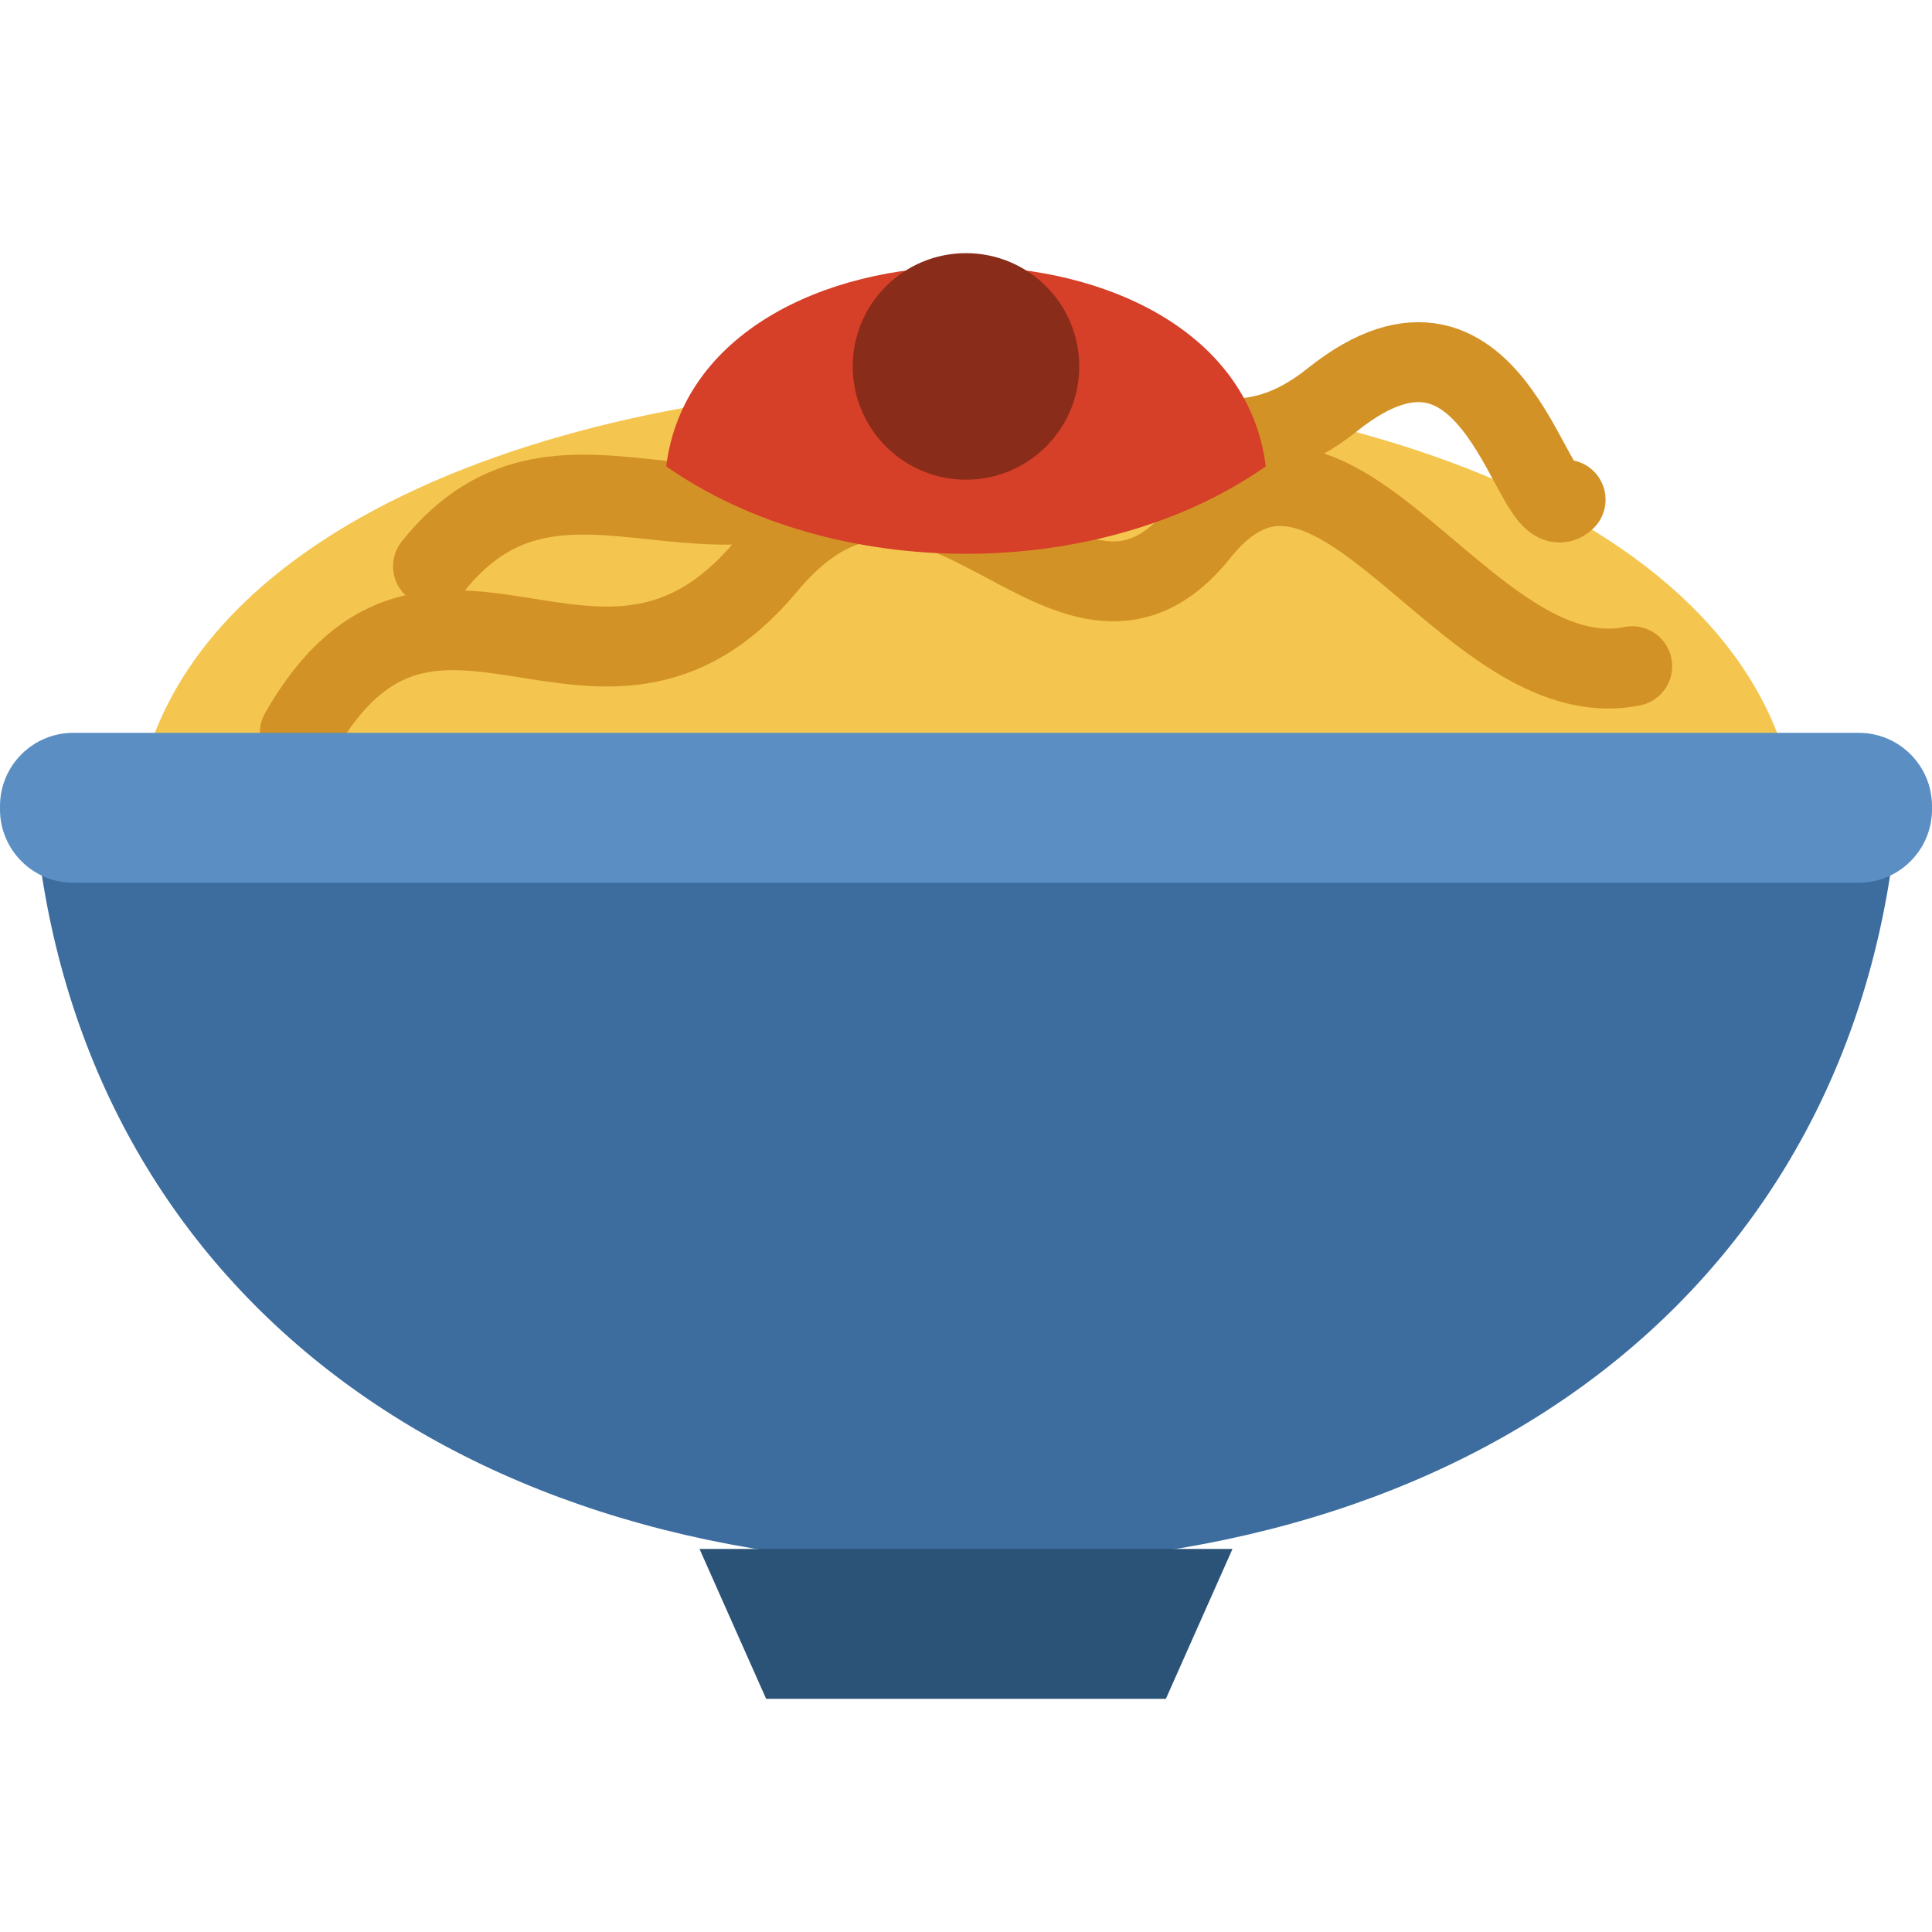
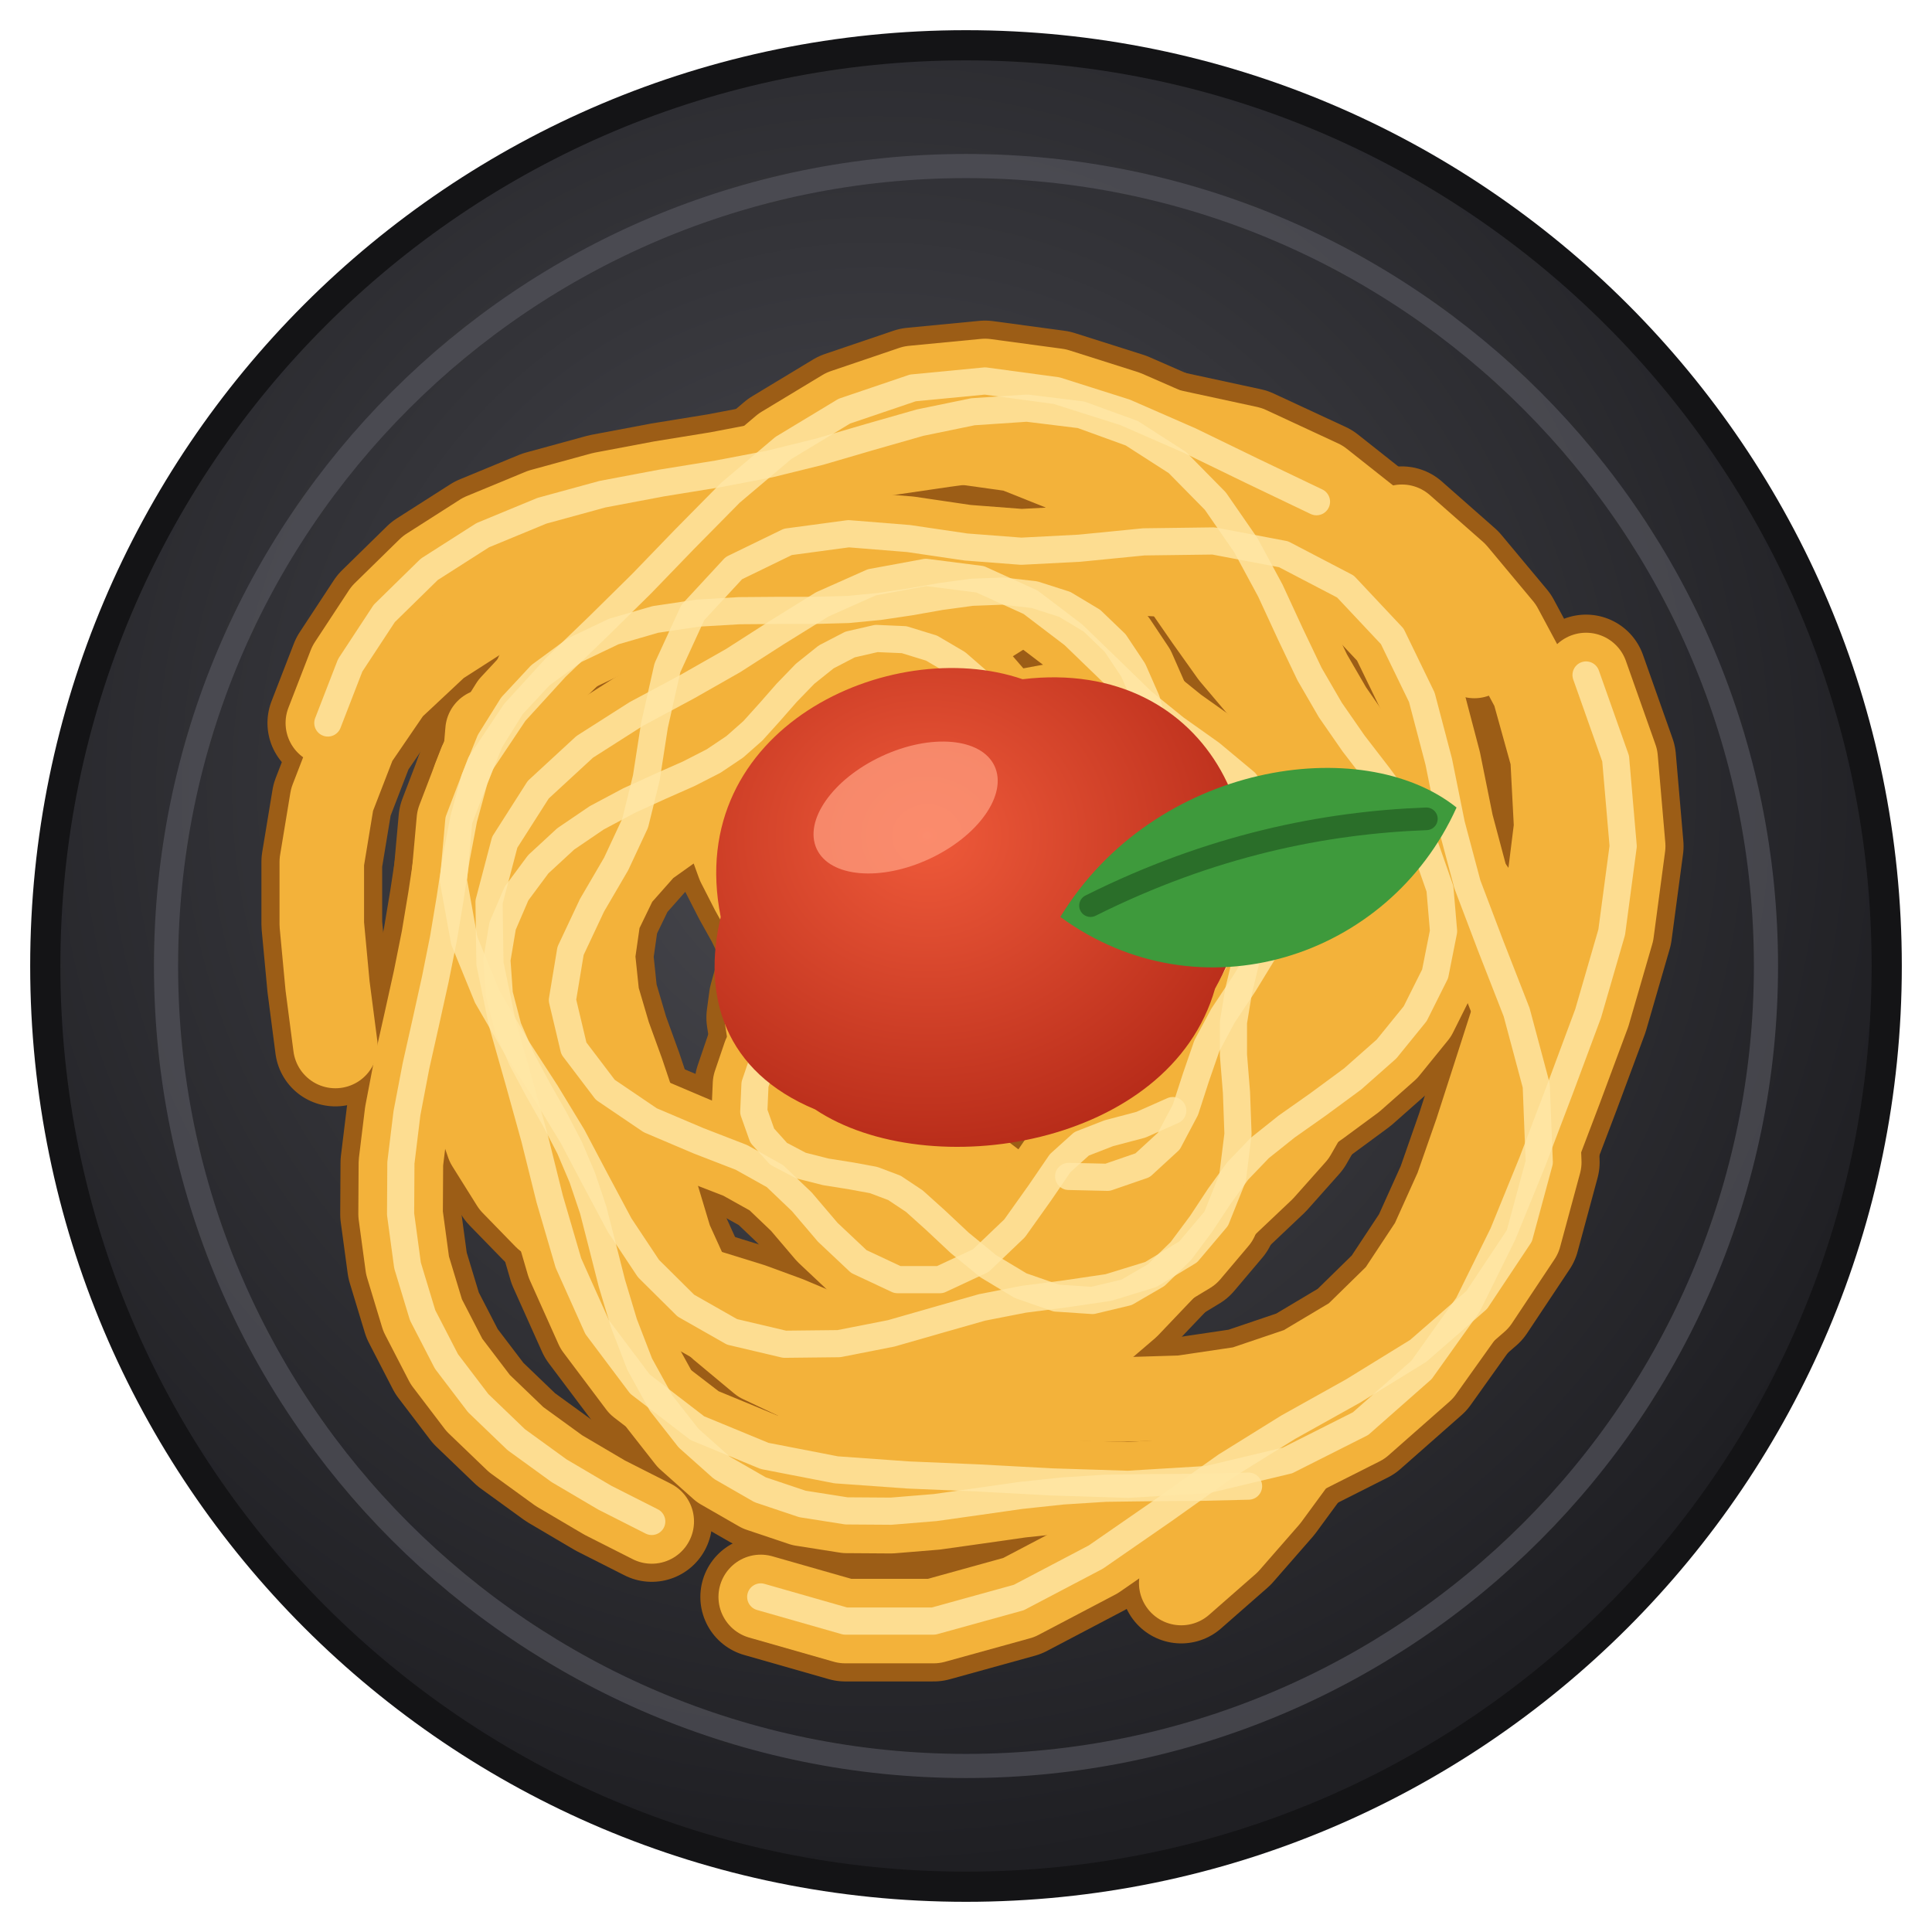
- <svg xmlns="http://www.w3.org/2000/svg" viewBox="3 10 58 58">
-   <path d="M7 35 C8 17, 56 17, 57 35 Z" fill="#f4c650" />
-   <g fill="none" stroke="#d39226" stroke-width="2.4" stroke-linecap="round">
-     <path d="M12 32 C16 25, 21 33, 26 27 S35 31, 39 26 S47 31, 52 30" />
-     <path d="M16 27 C20 22, 25 28, 30 23 S38 26, 43 22 S49 26, 50 25" />
+ <svg xmlns="http://www.w3.org/2000/svg" viewBox="0 0 64 64">
+   <defs>
+     <radialGradient id="pl" cx="45%" cy="40%" r="60%">
+       <stop offset="0" stop-color="#4a4a50" />
+       <stop offset="1" stop-color="#1f1f23" />
+     </radialGradient>
+     <radialGradient id="sa" cx="40%" cy="35%" r="70%">
+       <stop offset="0" stop-color="#ef5a3a" />
+       <stop offset="1" stop-color="#b52a18" />
+     </radialGradient>
+   </defs>
+   <circle cx="32" cy="32" r="31" fill="#141416" />
+   <circle cx="32" cy="32" r="30" fill="url(#pl)" />
+   <circle cx="32" cy="32" r="26.5" fill="none" stroke="#5a5a62" stroke-width="0.8" opacity="0.6" />
+   <g fill="none" stroke-linecap="round" stroke-linejoin="round">
+     <path d="M35.64 34.08 L36.27 34.02 L37.03 33.91 L37.84 33.71 L38.64 33.40 L39.35 32.96 L39.91 32.42 L40.25 31.80 L40.38 31.14 L40.31 30.49 L40.09 29.87 L39.77 29.29 L39.43 28.74 L39.12 28.19 L38.87 27.59 L38.70 26.90 L38.57 26.12 L38.44 25.22 L38.27 24.23 L37.98 23.20 L37.54 22.20 L36.94 21.30 L36.17 20.56 L35.27 20.02 L34.27 19.70 L33.23 19.58 L32.19 19.62 L31.16 19.76 L30.14 19.94 L29.13 20.09 L28.09 20.19 L26.98 20.22 L25.78 20.22 L24.49 20.23 L23.12 20.31 L21.71 20.52 L20.33 20.92 L19.03 21.54 L17.90 22.37 L16.96 23.38 L16.23 24.55 L15.72 25.81 L15.36 27.13 L15.11 28.45 L14.91 29.77 L14.69 31.09 L14.42 32.44 L14.11 33.84 L13.78 35.31 L13.48 36.88 L13.28 38.52 L13.27 40.22 L13.50 41.92 L14.00 43.57 L14.79 45.10 L15.84 46.48 L17.10 47.69 L18.52 48.72 L20.03 49.61 L21.59 50.40" stroke="#9c5d16" stroke-width="4.0" />
+     <path d="M11.11 34.65 L10.85 32.65 L10.66 30.62 L10.66 28.55 L11.00 26.49 L11.75 24.55 L12.94 22.81 L14.50 21.35 L16.31 20.19 L18.21 19.31 L20.09 18.62 L21.87 18.00 L23.52 17.37 L25.09 16.68 L26.67 15.95 L28.30 15.28 L30.03 14.80 L31.82 14.64 L33.60 14.89 L35.28 15.56 L36.77 16.58 L38.03 17.84 L39.08 19.19 L39.98 20.49 L40.82 21.67 L41.70 22.71 L42.64 23.65 L43.63 24.60 L44.56 25.63 L45.32 26.80 L45.77 28.10 L45.82 29.49 L45.46 30.86 L44.76 32.14 L43.85 33.27 L42.88 34.24 L42.00 35.08 L41.28 35.87 L40.73 36.68 L40.30 37.56 L39.86 38.47 L39.32 39.36 L38.59 40.10 L37.66 40.59 L36.56 40.76 L35.41 40.58 L34.29 40.12 L33.30 39.50 L32.47 38.87 L31.78 38.36 L31.16 38.04 L30.54 37.92 L29.88 37.91 L29.17 37.90 L28.47 37.77 L27.87 37.43 L27.47 36.85 L27.35 36.08 L27.52 35.21 L27.92 34.35" stroke="#9c5d16" stroke-width="4.0" />
+     <path d="M25.33 34.98 L25.01 35.92 L24.97 36.83 L25.25 37.62 L25.79 38.22 L26.53 38.61 L27.36 38.82 L28.18 38.95 L28.94 39.09 L29.63 39.35 L30.29 39.79 L30.99 40.42 L31.79 41.17 L32.73 41.94 L33.81 42.59 L34.99 43.00 L36.19 43.08 L37.32 42.81 L38.30 42.24 L39.12 41.44 L39.79 40.54 L40.39 39.63 L41.00 38.79 L41.73 38.03 L42.62 37.32 L43.67 36.58 L44.81 35.74 L45.93 34.75 L46.88 33.58 L47.54 32.26 L47.82 30.85 L47.70 29.44 L47.23 28.10 L46.52 26.86 L45.68 25.72 L44.84 24.63 L44.07 23.52 L43.38 22.33 L42.75 21.01 L42.08 19.56 L41.27 18.06 L40.26 16.60 L39.00 15.32 L37.49 14.35 L35.81 13.74 L34.02 13.52 L32.23 13.64 L30.48 14.00 L28.80 14.48 L27.16 14.96 L25.50 15.37 L23.77 15.70 L21.92 16.00 L19.96 16.37 L17.95 16.92 L15.99 17.73 L14.22 18.86 L12.73 20.32 L11.60 22.04 L10.86 23.95" stroke="#9c5d16" stroke-width="4.0" />
+     <path d="M30.32 27.40 L30.80 27.38 L31.25 27.26 L31.70 27.00 L32.21 26.59 L32.80 26.10 L33.52 25.60 L34.32 25.21 L35.18 25.00 L36.01 25.03 L36.75 25.31 L37.35 25.80 L37.81 26.42 L38.17 27.09 L38.48 27.76 L38.84 28.38 L39.29 28.95 L39.88 29.52 L40.58 30.13 L41.34 30.83 L42.04 31.65 L42.59 32.58 L42.90 33.59 L42.91 34.61 L42.64 35.59 L42.13 36.48 L41.48 37.27 L40.76 37.99 L40.07 38.69 L39.42 39.43 L38.83 40.26 L38.24 41.19 L37.59 42.20 L36.81 43.22 L35.87 44.16 L34.77 44.91 L33.53 45.39 L32.22 45.57 L30.91 45.47 L29.63 45.15 L28.41 44.68 L27.25 44.17 L26.09 43.68 L24.89 43.24 L23.60 42.84 L22.23 42.42 L20.80 41.90 L19.39 41.22 L18.08 40.32 L16.99 39.20 L16.17 37.89 L15.67 36.44 L15.44 34.93 L15.44 33.42 L15.56 31.92 L15.71 30.46 L15.84 28.98 L15.93 27.47 L16.01 25.88 L16.15 24.21" stroke="#9c5d16" stroke-width="4.0" />
+     <path d="M38.14 27.23 L37.62 26.90 L37.03 26.68 L36.44 26.52 L35.87 26.38 L35.37 26.18 L34.93 25.88 L34.53 25.44 L34.13 24.86 L33.67 24.16 L33.13 23.39 L32.48 22.64 L31.71 21.97 L30.86 21.47 L29.95 21.19 L29.03 21.15 L28.16 21.35 L27.37 21.76 L26.67 22.32 L26.06 22.95 L25.49 23.60 L24.94 24.21 L24.34 24.74 L23.64 25.21 L22.82 25.63 L21.87 26.05 L20.84 26.52 L19.77 27.09 L18.74 27.79 L17.83 28.63 L17.11 29.60 L16.65 30.67 L16.46 31.80 L16.54 32.93 L16.83 34.04 L17.29 35.10 L17.82 36.09 L18.37 37.06 L18.87 38.02 L19.29 39.01 L19.65 40.08 L19.95 41.25 L20.27 42.51 L20.67 43.84 L21.19 45.19 L21.90 46.48 L22.81 47.64 L23.91 48.62 L25.18 49.35 L26.58 49.82 L28.04 50.05 L29.52 50.06 L30.98 49.94 L32.40 49.74 L33.80 49.54 L35.20 49.39 L36.62 49.30 L38.12 49.28 L39.70 49.27 L41.36 49.23" stroke="#9c5d16" stroke-width="4.0" />
+     <path d="M28.90 35.01 L28.01 35.24 L27.14 35.29 L26.38 35.14 L25.81 34.79 L25.49 34.29 L25.40 33.71 L25.48 33.11 L25.64 32.54 L25.78 32.00 L25.81 31.48 L25.67 30.92 L25.36 30.28 L24.93 29.51 L24.47 28.61 L24.10 27.59 L23.91 26.52 L23.97 25.48 L24.31 24.55 L24.91 23.81 L25.71 23.27 L26.62 22.93 L27.57 22.73 L28.51 22.57 L29.40 22.37 L30.26 22.05 L31.15 21.59 L32.11 20.99 L33.18 20.32 L34.40 19.68 L35.73 19.20 L37.12 18.96 L38.50 19.03 L39.78 19.43 L40.91 20.11 L41.86 21.02 L42.66 22.05 L43.35 23.12 L44.03 24.17 L44.76 25.18 L45.61 26.16 L46.59 27.16 L47.66 28.24 L48.75 29.45 L49.73 30.82 L50.49 32.33 L50.93 33.94 L50.99 35.58 L50.67 37.19 L50.03 38.71 L49.15 40.11 L48.14 41.40 L47.09 42.63 L46.07 43.86 L45.09 45.16 L44.12 46.56 L43.11 48.05 L41.98 49.59 L40.67 51.09 L39.13 52.44" stroke="#9c5d16" stroke-width="4.0" />
+     <path d="M25.20 52.90 L28.00 53.70 L30.93 53.70 L33.75 52.92 L36.30 51.58 L38.54 50.03 L40.61 48.56 L42.67 47.28 L44.82 46.08 L46.98 44.75 L48.92 43.06 L50.33 40.94 L50.99 38.50 L50.89 35.96 L50.24 33.53 L49.38 31.33 L48.61 29.30 L48.08 27.31 L47.66 25.23 L47.10 23.10 L46.12 21.08 L44.57 19.43 L42.52 18.36 L40.20 17.92 L37.89 17.95 L35.76 18.16 L33.83 18.26 L32.00 18.12 L30.10 17.84 L28.11 17.68 L26.10 17.95 L24.31 18.82 L22.95 20.29 L22.11 22.12 L21.68 24.03 L21.41 25.77 L21.04 27.27 L20.41 28.62 L19.61 29.99 L18.90 31.50 L18.63 33.13 L19.01 34.73 L20.05 36.10 L21.54 37.11 L23.14 37.79 L24.56 38.34 L25.67 38.96 L26.56 39.81 L27.42 40.82 L28.45 41.79 L29.73 42.39 L31.14 42.39 L32.49 41.76 L33.61 40.69 L34.45 39.51 L35.12 38.53 L35.83 37.89 L36.73 37.54 L37.79 37.26 L38.85 36.79" stroke="#9c5d16" stroke-width="4.0" />
+     <path d="M28.61 24.76 L29.69 24.62 L30.73 24.51 L31.76 24.30 L32.85 23.93 L34.08 23.53 L35.44 23.28 L36.83 23.36 L38.09 23.86 L39.11 24.73 L39.87 25.82 L40.45 26.96 L41.03 28.08 L41.72 29.17 L42.52 30.33 L43.31 31.64 L43.87 33.12 L44.01 34.68 L43.65 36.20 L42.87 37.56 L41.82 38.74 L40.70 39.80 L39.61 40.87 L38.53 42.03 L37.35 43.27 L35.97 44.45 L34.33 45.36 L32.51 45.82 L30.63 45.78 L28.82 45.31 L27.12 44.58 L25.50 43.79 L23.85 43.01 L22.12 42.21 L20.33 41.28 L18.63 40.06 L17.23 38.51 L16.29 36.66 L15.88 34.64 L15.89 32.59 L16.15 30.59 L16.47 28.62 L16.79 26.61 L17.18 24.51 L17.78 22.36 L18.78 20.28 L20.25 18.45 L22.15 17.04 L24.34 16.08 L26.63 15.48 L28.95 15.08 L31.27 14.74 L33.65 14.42 L36.16 14.21 L38.76 14.29 L41.35 14.85 L43.74 15.96 L45.80 17.59 L47.47 19.57 L48.84 21.73" stroke="#9c5d16" stroke-width="4.0" />
+     <path d="M43.61 16.62 L41.50 15.61 L39.42 14.60 L37.27 13.66 L35.00 12.94 L32.63 12.62 L30.24 12.85 L27.97 13.62 L25.95 14.84 L24.20 16.32 L22.67 17.87 L21.25 19.34 L19.84 20.73 L18.41 22.11 L17.05 23.60 L15.92 25.29 L15.20 27.17 L15.02 29.17 L15.38 31.16 L16.14 33.02 L17.11 34.69 L18.09 36.20 L18.97 37.65 L19.74 39.11 L20.53 40.59 L21.48 42.02 L22.72 43.25 L24.25 44.12 L25.99 44.53 L27.79 44.51 L29.52 44.17 L31.09 43.72 L32.53 43.31 L33.91 43.04 L35.30 42.86 L36.72 42.65 L38.12 42.22 L39.36 41.47 L40.29 40.37 L40.83 39.02 L41.01 37.57 L40.96 36.19 L40.86 34.95 L40.86 33.86 L41.03 32.83 L41.28 31.79 L41.46 30.70 L41.37 29.59 L40.91 28.57 L40.06 27.77 L38.93 27.25 L37.73 26.99 L36.61 26.88 L35.68 26.77 L34.93 26.52 L34.27 26.13 L33.59 25.67 L32.82 25.30 L31.99 25.21 L31.18 25.50" stroke="#9c5d16" stroke-width="4.0" />
+     <path d="M46.44 17.45 L48.20 19.00 L49.71 20.81 L50.81 22.86 L51.43 25.09 L51.55 27.38 L51.27 29.63 L50.75 31.75 L50.12 33.75 L49.51 35.65 L48.91 37.51 L48.26 39.37 L47.44 41.19 L46.33 42.87 L44.88 44.29 L43.12 45.34 L41.17 46.00 L39.15 46.30 L37.19 46.36 L35.34 46.33 L33.59 46.30 L31.89 46.32 L30.18 46.32 L28.46 46.20 L26.77 45.82 L25.21 45.08 L23.89 43.98 L22.89 42.60 L22.20 41.08 L21.74 39.55 L21.39 38.11 L21.03 36.78 L20.61 35.53 L20.16 34.29 L19.78 33.00 L19.64 31.66 L19.83 30.33 L20.43 29.09 L21.36 28.04 L22.51 27.22 L23.72 26.59 L24.84 26.08 L25.81 25.58 L26.66 25.01 L27.47 24.39 L28.33 23.79 L29.29 23.33 L30.35 23.16 L31.42 23.34 L32.42 23.85 L33.27 24.61 L33.94 25.44 L34.49 26.20 L34.99 26.81 L35.52 27.24 L36.13 27.59 L36.76 27.95 L37.31 28.43 L37.64 29.06 L37.68 29.80" stroke="#9c5d16" stroke-width="4.0" />
+     <path d="M35.40 38.97 L36.69 39.00 L37.85 38.60 L38.72 37.80 L39.27 36.76 L39.62 35.68 L39.98 34.64 L40.51 33.65 L41.22 32.58 L41.97 31.35 L42.51 29.94 L42.59 28.46 L42.14 27.08 L41.25 25.91 L40.11 24.96 L38.94 24.13 L37.84 23.24 L36.76 22.19 L35.56 21.03 L34.14 19.95 L32.47 19.19 L30.67 18.96 L28.88 19.29 L27.24 20.02 L25.74 20.95 L24.29 21.88 L22.76 22.75 L21.08 23.65 L19.37 24.74 L17.83 26.16 L16.72 27.90 L16.20 29.88 L16.23 31.92 L16.64 33.90 L17.18 35.80 L17.71 37.71 L18.21 39.72 L18.83 41.84 L19.78 43.96 L21.20 45.85 L23.10 47.31 L25.33 48.23 L27.70 48.69 L30.08 48.86 L32.43 48.96 L34.83 49.09 L37.36 49.17 L40.01 49.01 L42.65 48.38 L45.07 47.16 L47.09 45.38 L48.63 43.22 L49.79 40.87 L50.76 38.49 L51.68 36.07 L52.61 33.57 L53.39 30.88 L53.77 28.03 L53.52 25.13 L52.54 22.36" stroke="#9c5d16" stroke-width="4.0" />
+     <path d="M35.64 34.08 L36.27 34.02 L37.03 33.91 L37.84 33.71 L38.64 33.40 L39.35 32.96 L39.91 32.42 L40.25 31.80 L40.38 31.14 L40.31 30.49 L40.09 29.87 L39.77 29.29 L39.43 28.74 L39.12 28.19 L38.87 27.59 L38.70 26.90 L38.57 26.12 L38.44 25.22 L38.27 24.23 L37.98 23.20 L37.54 22.20 L36.94 21.30 L36.17 20.56 L35.27 20.02 L34.27 19.70 L33.23 19.58 L32.19 19.62 L31.16 19.76 L30.14 19.94 L29.13 20.09 L28.09 20.19 L26.98 20.22 L25.78 20.22 L24.49 20.23 L23.12 20.31 L21.71 20.52 L20.33 20.92 L19.03 21.54 L17.90 22.37 L16.96 23.38 L16.23 24.55 L15.72 25.81 L15.36 27.13 L15.11 28.45 L14.91 29.77 L14.69 31.09 L14.42 32.44 L14.11 33.84 L13.78 35.31 L13.48 36.88 L13.28 38.52 L13.27 40.22 L13.50 41.92 L14.00 43.57 L14.79 45.10 L15.84 46.48 L17.10 47.69 L18.52 48.72 L20.03 49.61 L21.59 50.40" stroke="#f3b23a" stroke-width="2.8" />
+     <path d="M11.11 34.65 L10.85 32.65 L10.66 30.62 L10.66 28.55 L11.00 26.49 L11.75 24.55 L12.94 22.81 L14.50 21.35 L16.31 20.19 L18.21 19.31 L20.09 18.62 L21.87 18.00 L23.52 17.37 L25.09 16.68 L26.67 15.95 L28.30 15.28 L30.03 14.80 L31.82 14.64 L33.60 14.89 L35.28 15.56 L36.77 16.58 L38.03 17.84 L39.08 19.19 L39.98 20.49 L40.82 21.67 L41.70 22.71 L42.64 23.65 L43.63 24.60 L44.56 25.63 L45.32 26.80 L45.77 28.10 L45.82 29.49 L45.46 30.86 L44.76 32.14 L43.85 33.27 L42.88 34.24 L42.00 35.08 L41.28 35.87 L40.73 36.68 L40.30 37.56 L39.86 38.47 L39.32 39.36 L38.59 40.10 L37.66 40.59 L36.56 40.76 L35.41 40.58 L34.29 40.12 L33.30 39.50 L32.47 38.87 L31.78 38.36 L31.16 38.04 L30.54 37.92 L29.88 37.91 L29.17 37.90 L28.47 37.77 L27.87 37.43 L27.47 36.85 L27.35 36.08 L27.52 35.21 L27.92 34.35" stroke="#f3b23a" stroke-width="2.8" />
+     <path d="M25.33 34.98 L25.01 35.92 L24.97 36.83 L25.25 37.62 L25.79 38.22 L26.53 38.61 L27.36 38.82 L28.18 38.95 L28.94 39.09 L29.63 39.35 L30.29 39.79 L30.99 40.42 L31.79 41.17 L32.73 41.94 L33.81 42.59 L34.99 43.00 L36.19 43.08 L37.32 42.81 L38.30 42.24 L39.12 41.44 L39.79 40.54 L40.39 39.63 L41.00 38.79 L41.73 38.03 L42.62 37.32 L43.67 36.58 L44.81 35.74 L45.93 34.75 L46.88 33.58 L47.54 32.26 L47.82 30.85 L47.70 29.44 L47.23 28.10 L46.52 26.86 L45.68 25.72 L44.84 24.63 L44.07 23.52 L43.38 22.33 L42.75 21.01 L42.08 19.56 L41.27 18.06 L40.26 16.60 L39.00 15.32 L37.49 14.35 L35.81 13.74 L34.02 13.52 L32.23 13.64 L30.48 14.00 L28.80 14.48 L27.16 14.96 L25.50 15.37 L23.77 15.70 L21.92 16.00 L19.96 16.37 L17.95 16.92 L15.99 17.73 L14.22 18.86 L12.73 20.32 L11.60 22.04 L10.86 23.95" stroke="#f3b23a" stroke-width="2.8" />
+     <path d="M30.32 27.40 L30.80 27.38 L31.25 27.26 L31.70 27.00 L32.21 26.59 L32.80 26.10 L33.52 25.60 L34.32 25.21 L35.18 25.00 L36.01 25.03 L36.75 25.31 L37.35 25.80 L37.81 26.42 L38.17 27.09 L38.48 27.76 L38.84 28.38 L39.29 28.95 L39.88 29.52 L40.58 30.13 L41.34 30.83 L42.04 31.65 L42.59 32.58 L42.90 33.59 L42.91 34.61 L42.64 35.59 L42.13 36.48 L41.48 37.27 L40.76 37.99 L40.07 38.69 L39.42 39.43 L38.83 40.26 L38.24 41.19 L37.59 42.20 L36.81 43.22 L35.87 44.16 L34.77 44.91 L33.53 45.39 L32.22 45.57 L30.91 45.47 L29.63 45.15 L28.41 44.68 L27.25 44.17 L26.09 43.68 L24.89 43.24 L23.60 42.84 L22.23 42.42 L20.80 41.90 L19.39 41.22 L18.08 40.32 L16.99 39.20 L16.17 37.89 L15.67 36.44 L15.44 34.93 L15.44 33.42 L15.56 31.92 L15.71 30.46 L15.84 28.98 L15.93 27.47 L16.01 25.88 L16.15 24.21" stroke="#f3b23a" stroke-width="2.8" />
+     <path d="M38.14 27.23 L37.62 26.90 L37.03 26.68 L36.44 26.52 L35.87 26.38 L35.37 26.18 L34.93 25.88 L34.53 25.44 L34.13 24.86 L33.67 24.16 L33.13 23.39 L32.48 22.64 L31.71 21.97 L30.86 21.47 L29.95 21.19 L29.03 21.15 L28.16 21.35 L27.37 21.76 L26.67 22.32 L26.06 22.95 L25.49 23.60 L24.94 24.21 L24.34 24.74 L23.64 25.21 L22.82 25.63 L21.87 26.05 L20.84 26.52 L19.77 27.09 L18.74 27.79 L17.83 28.63 L17.11 29.60 L16.65 30.67 L16.46 31.80 L16.54 32.93 L16.83 34.04 L17.29 35.10 L17.82 36.09 L18.37 37.06 L18.87 38.02 L19.29 39.01 L19.65 40.08 L19.95 41.25 L20.27 42.51 L20.67 43.84 L21.19 45.19 L21.90 46.48 L22.81 47.64 L23.91 48.62 L25.18 49.35 L26.58 49.82 L28.04 50.05 L29.52 50.06 L30.98 49.94 L32.40 49.74 L33.80 49.54 L35.20 49.39 L36.62 49.30 L38.12 49.28 L39.70 49.27 L41.36 49.23" stroke="#f3b23a" stroke-width="2.8" />
+     <path d="M28.90 35.01 L28.01 35.24 L27.14 35.29 L26.38 35.14 L25.81 34.79 L25.49 34.29 L25.40 33.71 L25.48 33.11 L25.64 32.54 L25.78 32.00 L25.81 31.48 L25.67 30.92 L25.36 30.28 L24.93 29.51 L24.47 28.61 L24.10 27.59 L23.91 26.52 L23.97 25.48 L24.31 24.55 L24.91 23.81 L25.71 23.27 L26.62 22.93 L27.57 22.73 L28.51 22.57 L29.40 22.37 L30.26 22.05 L31.15 21.59 L32.11 20.99 L33.18 20.32 L34.40 19.68 L35.73 19.20 L37.12 18.96 L38.50 19.03 L39.78 19.43 L40.91 20.11 L41.86 21.02 L42.66 22.05 L43.35 23.12 L44.03 24.17 L44.76 25.18 L45.61 26.16 L46.59 27.16 L47.66 28.24 L48.75 29.45 L49.73 30.82 L50.49 32.33 L50.93 33.94 L50.99 35.58 L50.67 37.19 L50.03 38.71 L49.15 40.11 L48.14 41.40 L47.09 42.63 L46.07 43.86 L45.09 45.16 L44.12 46.56 L43.11 48.05 L41.98 49.59 L40.67 51.09 L39.13 52.44" stroke="#f3b23a" stroke-width="2.8" />
+     <path d="M25.20 52.90 L28.00 53.70 L30.93 53.70 L33.75 52.92 L36.30 51.58 L38.54 50.03 L40.61 48.56 L42.67 47.28 L44.82 46.08 L46.98 44.75 L48.92 43.06 L50.33 40.94 L50.99 38.50 L50.89 35.96 L50.24 33.53 L49.38 31.33 L48.61 29.30 L48.08 27.31 L47.66 25.23 L47.10 23.10 L46.12 21.08 L44.57 19.43 L42.52 18.36 L40.20 17.92 L37.89 17.95 L35.76 18.16 L33.83 18.26 L32.00 18.12 L30.10 17.84 L28.11 17.68 L26.10 17.95 L24.31 18.82 L22.95 20.29 L22.11 22.12 L21.68 24.03 L21.41 25.77 L21.04 27.27 L20.41 28.62 L19.61 29.99 L18.90 31.50 L18.63 33.13 L19.01 34.73 L20.05 36.10 L21.54 37.11 L23.14 37.79 L24.56 38.34 L25.67 38.96 L26.56 39.81 L27.42 40.82 L28.45 41.79 L29.73 42.39 L31.14 42.39 L32.49 41.76 L33.61 40.69 L34.45 39.51 L35.12 38.53 L35.83 37.89 L36.73 37.54 L37.79 37.26 L38.85 36.79" stroke="#f3b23a" stroke-width="2.8" />
+     <path d="M28.61 24.76 L29.69 24.62 L30.73 24.51 L31.76 24.30 L32.85 23.93 L34.08 23.53 L35.44 23.28 L36.83 23.36 L38.09 23.86 L39.11 24.73 L39.87 25.82 L40.45 26.96 L41.03 28.08 L41.72 29.17 L42.52 30.33 L43.31 31.64 L43.87 33.12 L44.01 34.68 L43.65 36.20 L42.87 37.56 L41.82 38.74 L40.70 39.80 L39.61 40.87 L38.53 42.03 L37.35 43.27 L35.97 44.45 L34.33 45.36 L32.51 45.82 L30.63 45.78 L28.82 45.31 L27.12 44.58 L25.50 43.79 L23.85 43.01 L22.12 42.21 L20.33 41.28 L18.63 40.06 L17.23 38.51 L16.29 36.66 L15.88 34.64 L15.89 32.59 L16.15 30.59 L16.47 28.62 L16.79 26.61 L17.18 24.51 L17.78 22.36 L18.78 20.28 L20.25 18.45 L22.15 17.04 L24.34 16.08 L26.63 15.48 L28.95 15.08 L31.27 14.74 L33.65 14.42 L36.16 14.21 L38.76 14.29 L41.35 14.85 L43.74 15.96 L45.80 17.59 L47.47 19.57 L48.84 21.73" stroke="#f3b23a" stroke-width="2.8" />
+     <path d="M43.61 16.62 L41.50 15.61 L39.42 14.60 L37.27 13.66 L35.00 12.94 L32.63 12.62 L30.24 12.85 L27.97 13.62 L25.95 14.84 L24.20 16.32 L22.67 17.87 L21.25 19.34 L19.84 20.73 L18.41 22.11 L17.05 23.60 L15.92 25.29 L15.20 27.17 L15.02 29.17 L15.38 31.16 L16.14 33.02 L17.11 34.69 L18.09 36.20 L18.97 37.65 L19.74 39.11 L20.53 40.59 L21.48 42.02 L22.72 43.25 L24.25 44.12 L25.99 44.53 L27.79 44.51 L29.52 44.17 L31.09 43.72 L32.53 43.31 L33.91 43.04 L35.30 42.86 L36.72 42.65 L38.12 42.22 L39.36 41.47 L40.29 40.37 L40.83 39.02 L41.01 37.57 L40.96 36.19 L40.86 34.95 L40.86 33.86 L41.03 32.83 L41.28 31.79 L41.46 30.70 L41.37 29.59 L40.91 28.57 L40.06 27.77 L38.93 27.25 L37.73 26.99 L36.61 26.88 L35.68 26.77 L34.93 26.52 L34.27 26.13 L33.59 25.67 L32.82 25.30 L31.99 25.21 L31.18 25.50" stroke="#f3b23a" stroke-width="2.8" />
+     <path d="M46.44 17.45 L48.20 19.00 L49.71 20.81 L50.81 22.86 L51.43 25.09 L51.55 27.38 L51.27 29.63 L50.75 31.75 L50.12 33.75 L49.51 35.65 L48.91 37.51 L48.26 39.37 L47.44 41.19 L46.33 42.87 L44.88 44.29 L43.12 45.34 L41.17 46.00 L39.15 46.30 L37.19 46.36 L35.34 46.33 L33.59 46.30 L31.89 46.32 L30.18 46.32 L28.46 46.20 L26.77 45.82 L25.21 45.08 L23.89 43.98 L22.89 42.60 L22.20 41.08 L21.74 39.55 L21.39 38.11 L21.03 36.78 L20.61 35.53 L20.16 34.29 L19.78 33.00 L19.64 31.66 L19.83 30.33 L20.43 29.09 L21.36 28.04 L22.51 27.22 L23.72 26.59 L24.84 26.08 L25.81 25.58 L26.66 25.01 L27.47 24.39 L28.33 23.79 L29.29 23.33 L30.35 23.16 L31.42 23.34 L32.42 23.85 L33.27 24.61 L33.94 25.44 L34.49 26.20 L34.99 26.81 L35.52 27.24 L36.13 27.59 L36.76 27.95 L37.31 28.43 L37.64 29.06 L37.68 29.80" stroke="#f3b23a" stroke-width="2.8" />
+     <path d="M35.40 38.97 L36.69 39.00 L37.85 38.60 L38.72 37.80 L39.27 36.76 L39.62 35.68 L39.98 34.64 L40.51 33.65 L41.22 32.58 L41.97 31.35 L42.51 29.94 L42.59 28.46 L42.14 27.08 L41.25 25.91 L40.11 24.96 L38.94 24.13 L37.84 23.24 L36.76 22.19 L35.56 21.03 L34.14 19.95 L32.47 19.19 L30.67 18.96 L28.88 19.29 L27.24 20.02 L25.74 20.95 L24.29 21.88 L22.76 22.75 L21.08 23.65 L19.37 24.74 L17.83 26.16 L16.72 27.90 L16.20 29.88 L16.23 31.92 L16.64 33.90 L17.18 35.80 L17.71 37.71 L18.21 39.72 L18.83 41.84 L19.78 43.96 L21.20 45.85 L23.10 47.31 L25.33 48.23 L27.70 48.69 L30.08 48.86 L32.43 48.96 L34.83 49.09 L37.36 49.17 L40.01 49.01 L42.65 48.38 L45.07 47.16 L47.09 45.38 L48.63 43.22 L49.79 40.87 L50.76 38.49 L51.68 36.07 L52.61 33.57 L53.39 30.88 L53.77 28.03 L53.52 25.13 L52.54 22.36" stroke="#f3b23a" stroke-width="2.8" />
+     <path d="M35.64 34.08 L36.27 34.02 L37.03 33.91 L37.84 33.71 L38.64 33.40 L39.35 32.96 L39.91 32.42 L40.25 31.80 L40.38 31.14 L40.31 30.49 L40.09 29.87 L39.77 29.29 L39.43 28.74 L39.12 28.19 L38.87 27.59 L38.70 26.90 L38.57 26.12 L38.44 25.22 L38.27 24.23 L37.98 23.20 L37.54 22.20 L36.94 21.30 L36.17 20.56 L35.27 20.02 L34.27 19.70 L33.23 19.58 L32.19 19.62 L31.16 19.76 L30.14 19.94 L29.13 20.09 L28.09 20.19 L26.98 20.22 L25.78 20.22 L24.49 20.23 L23.12 20.31 L21.71 20.52 L20.33 20.92 L19.03 21.54 L17.90 22.37 L16.96 23.38 L16.23 24.55 L15.72 25.81 L15.36 27.13 L15.11 28.45 L14.91 29.77 L14.69 31.09 L14.42 32.44 L14.11 33.84 L13.78 35.31 L13.48 36.88 L13.28 38.52 L13.27 40.22 L13.50 41.92 L14.00 43.57 L14.79 45.10 L15.84 46.48 L17.10 47.69 L18.52 48.72 L20.03 49.61 L21.59 50.40" stroke="#ffe7a6" stroke-width="0.9" opacity="0.8" />
+     <path d="M25.33 34.98 L25.01 35.92 L24.97 36.83 L25.25 37.62 L25.79 38.22 L26.53 38.61 L27.36 38.82 L28.18 38.95 L28.94 39.09 L29.63 39.35 L30.29 39.79 L30.99 40.42 L31.79 41.17 L32.73 41.94 L33.81 42.59 L34.99 43.00 L36.19 43.08 L37.32 42.81 L38.30 42.24 L39.12 41.44 L39.79 40.54 L40.39 39.63 L41.00 38.79 L41.73 38.03 L42.62 37.32 L43.67 36.58 L44.81 35.74 L45.93 34.75 L46.88 33.58 L47.54 32.26 L47.82 30.85 L47.70 29.44 L47.23 28.10 L46.52 26.86 L45.68 25.72 L44.84 24.63 L44.07 23.52 L43.38 22.33 L42.75 21.01 L42.08 19.56 L41.27 18.06 L40.26 16.60 L39.00 15.32 L37.49 14.35 L35.81 13.74 L34.02 13.52 L32.23 13.64 L30.48 14.00 L28.80 14.48 L27.16 14.96 L25.50 15.37 L23.77 15.70 L21.92 16.00 L19.96 16.37 L17.95 16.92 L15.99 17.73 L14.22 18.86 L12.73 20.32 L11.60 22.04 L10.86 23.95" stroke="#ffe7a6" stroke-width="0.9" opacity="0.8" />
+     <path d="M38.14 27.23 L37.62 26.90 L37.03 26.68 L36.44 26.52 L35.87 26.38 L35.37 26.18 L34.93 25.88 L34.53 25.44 L34.13 24.86 L33.67 24.16 L33.13 23.39 L32.48 22.64 L31.71 21.97 L30.86 21.47 L29.95 21.19 L29.03 21.15 L28.16 21.35 L27.37 21.76 L26.67 22.32 L26.06 22.95 L25.49 23.60 L24.94 24.21 L24.34 24.74 L23.64 25.21 L22.82 25.63 L21.87 26.05 L20.84 26.52 L19.77 27.09 L18.74 27.79 L17.83 28.63 L17.11 29.60 L16.65 30.67 L16.46 31.80 L16.54 32.93 L16.83 34.04 L17.29 35.10 L17.82 36.09 L18.37 37.06 L18.87 38.02 L19.29 39.01 L19.65 40.08 L19.95 41.25 L20.27 42.51 L20.67 43.84 L21.19 45.19 L21.90 46.48 L22.81 47.64 L23.91 48.62 L25.18 49.35 L26.58 49.82 L28.04 50.05 L29.52 50.06 L30.98 49.94 L32.40 49.74 L33.80 49.54 L35.20 49.39 L36.62 49.30 L38.12 49.28 L39.70 49.27 L41.36 49.23" stroke="#ffe7a6" stroke-width="0.9" opacity="0.8" />
+     <path d="M25.20 52.90 L28.00 53.70 L30.93 53.70 L33.75 52.92 L36.30 51.58 L38.54 50.03 L40.61 48.56 L42.67 47.28 L44.82 46.08 L46.98 44.75 L48.92 43.06 L50.33 40.94 L50.99 38.50 L50.89 35.96 L50.24 33.53 L49.38 31.33 L48.61 29.30 L48.08 27.31 L47.66 25.23 L47.10 23.10 L46.12 21.08 L44.57 19.43 L42.52 18.36 L40.20 17.92 L37.89 17.95 L35.76 18.16 L33.83 18.26 L32.00 18.12 L30.10 17.84 L28.11 17.68 L26.10 17.95 L24.31 18.82 L22.95 20.29 L22.11 22.12 L21.68 24.03 L21.41 25.77 L21.04 27.27 L20.41 28.62 L19.61 29.99 L18.90 31.50 L18.63 33.13 L19.01 34.73 L20.05 36.10 L21.54 37.11 L23.14 37.79 L24.56 38.34 L25.67 38.96 L26.56 39.81 L27.42 40.82 L28.45 41.79 L29.73 42.39 L31.14 42.39 L32.49 41.76 L33.61 40.69 L34.45 39.51 L35.12 38.53 L35.83 37.89 L36.73 37.54 L37.79 37.26 L38.85 36.79" stroke="#ffe7a6" stroke-width="0.9" opacity="0.8" />
+     <path d="M43.61 16.62 L41.50 15.61 L39.42 14.60 L37.27 13.66 L35.00 12.94 L32.63 12.62 L30.24 12.85 L27.97 13.62 L25.95 14.84 L24.20 16.32 L22.67 17.87 L21.25 19.34 L19.84 20.73 L18.41 22.11 L17.05 23.60 L15.92 25.29 L15.20 27.17 L15.02 29.17 L15.38 31.16 L16.14 33.02 L17.11 34.69 L18.09 36.20 L18.97 37.65 L19.74 39.11 L20.53 40.59 L21.48 42.02 L22.72 43.25 L24.25 44.12 L25.99 44.53 L27.79 44.51 L29.52 44.17 L31.09 43.72 L32.53 43.31 L33.91 43.04 L35.30 42.86 L36.72 42.65 L38.12 42.22 L39.36 41.47 L40.29 40.37 L40.83 39.02 L41.01 37.57 L40.96 36.19 L40.86 34.95 L40.86 33.86 L41.03 32.83 L41.28 31.79 L41.46 30.70 L41.37 29.59 L40.91 28.57 L40.06 27.77 L38.93 27.25 L37.73 26.99 L36.61 26.88 L35.68 26.77 L34.93 26.52 L34.27 26.13 L33.59 25.67 L32.82 25.30 L31.99 25.21 L31.18 25.50" stroke="#ffe7a6" stroke-width="0.9" opacity="0.8" />
+     <path d="M35.40 38.97 L36.69 39.00 L37.85 38.60 L38.72 37.80 L39.27 36.76 L39.62 35.68 L39.98 34.64 L40.51 33.65 L41.22 32.58 L41.97 31.35 L42.51 29.94 L42.59 28.46 L42.14 27.08 L41.25 25.91 L40.11 24.96 L38.94 24.13 L37.84 23.24 L36.76 22.19 L35.56 21.03 L34.14 19.95 L32.47 19.19 L30.67 18.96 L28.88 19.29 L27.24 20.02 L25.74 20.95 L24.29 21.88 L22.76 22.75 L21.08 23.65 L19.37 24.74 L17.83 26.16 L16.72 27.90 L16.20 29.88 L16.23 31.92 L16.64 33.90 L17.18 35.80 L17.71 37.71 L18.21 39.72 L18.83 41.84 L19.78 43.96 L21.20 45.85 L23.10 47.31 L25.33 48.23 L27.70 48.69 L30.08 48.86 L32.43 48.96 L34.83 49.09 L37.36 49.17 L40.01 49.01 L42.65 48.38 L45.07 47.16 L47.09 45.38 L48.63 43.22 L49.79 40.87 L50.76 38.49 L51.68 36.07 L52.61 33.57 L53.39 30.88 L53.77 28.03 L53.52 25.13 L52.54 22.36" stroke="#ffe7a6" stroke-width="0.9" opacity="0.8" />
  </g>
-   <path d="M23 24 C24 16, 40 16, 41 24 C36 27.5, 28 27.5, 23 24 Z" fill="#d63f28" />
-   <circle cx="32" cy="21" r="3.4" fill="#8a2c1a" />
-   <path d="M4 34 H60 C59 48, 48 57, 32 57 C16 57, 5 48, 4 34 Z" fill="#3c6d9e" />
-   <rect x="3" y="32" width="58" height="4.5" rx="2.2" fill="#5b8fc3" />
-   <path d="M24 56.5 H40 L38 61 H26 Z" fill="#2b5277" />
+   <g transform="translate(32 31) scale(1.25) translate(-32 -31)">
+     <path d="M25.5 30.5 C24.5 25.5, 30 23, 33.5 24.2 C38.5 23.6, 40.8 28.5, 38.6 32.4 C37.4 36.6, 31 37.6, 28 35.6 C25.6 34.6, 25 32.6, 25.5 30.5 Z" fill="url(#sa)" />
+     <ellipse cx="30.4" cy="27.6" rx="2.6" ry="1.5" fill="#ff9c7e" opacity="0.75" transform="rotate(-25 30.4 27.6)" />
+     <path d="M34.5 30.5 C37 26.4, 42.5 25.6, 45 27.6 C43.2 31.6, 38.2 33.2, 34.5 30.5 Z" fill="#3e9a3c" />
+     <path d="M35.3 30.2 C38.5 28.6, 41.5 28, 44.2 27.9" fill="none" stroke="#2a6e29" stroke-width="0.6" stroke-linecap="round" />
+   </g>
</svg>
